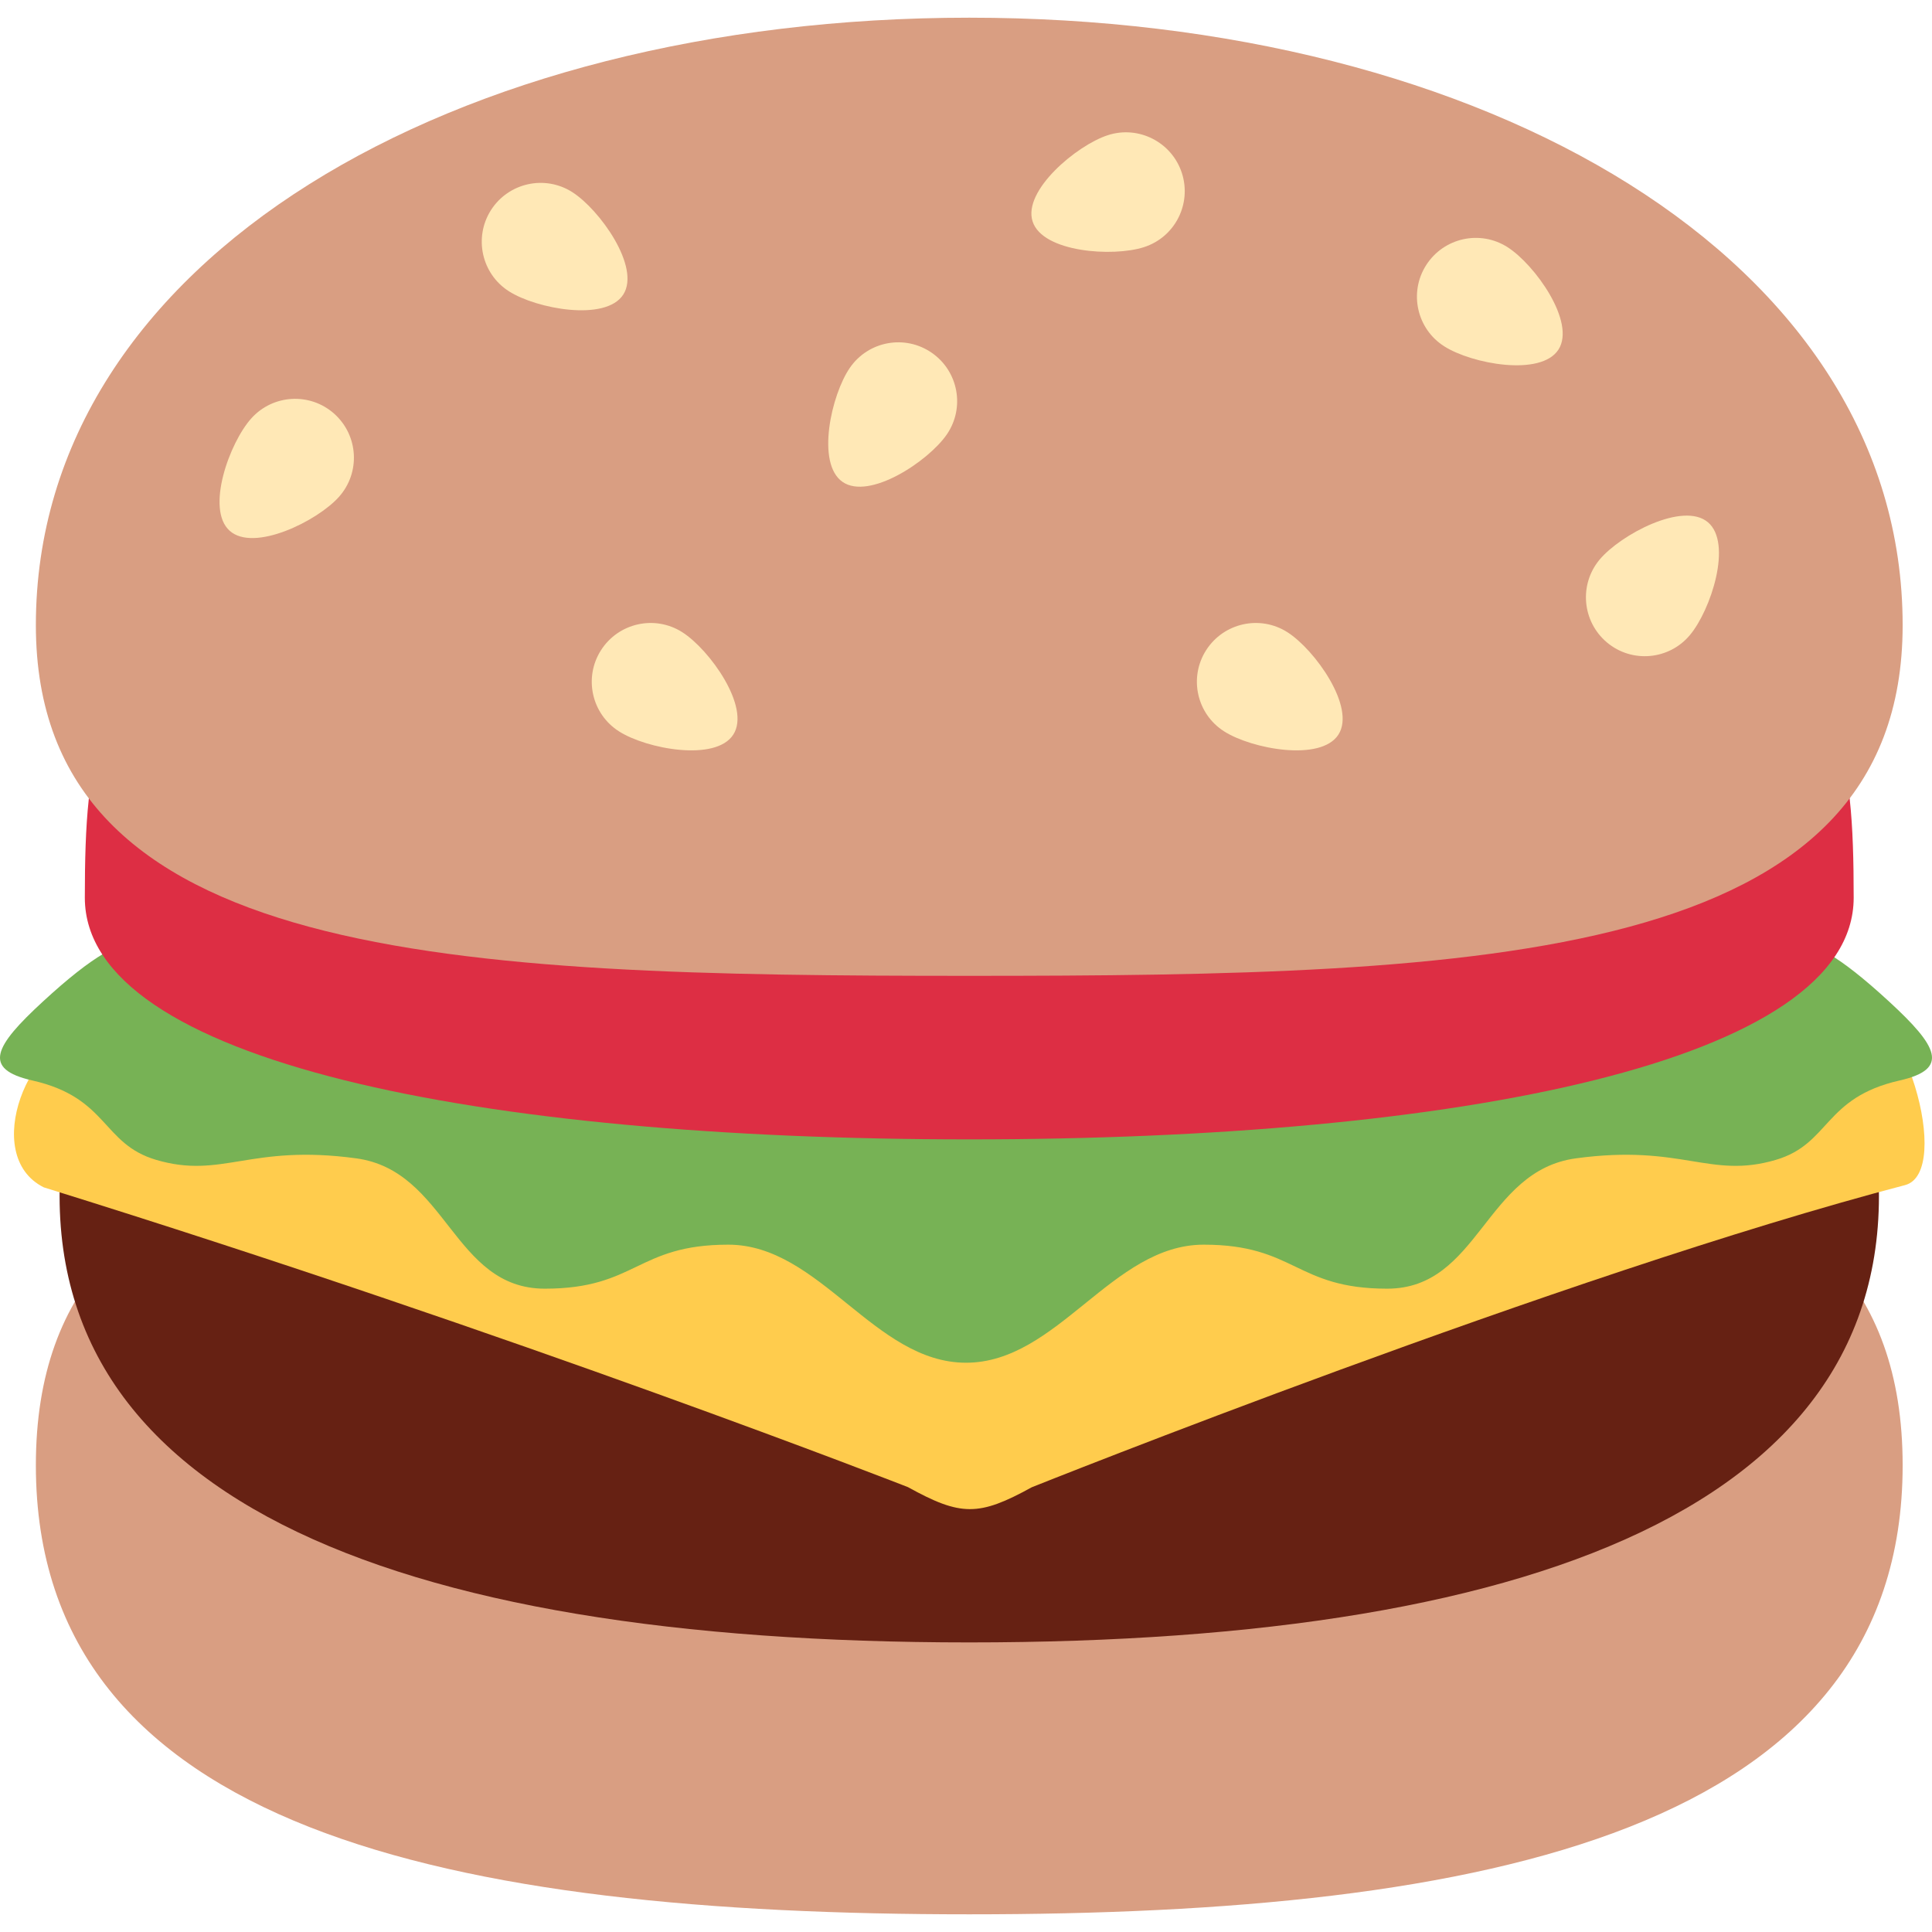
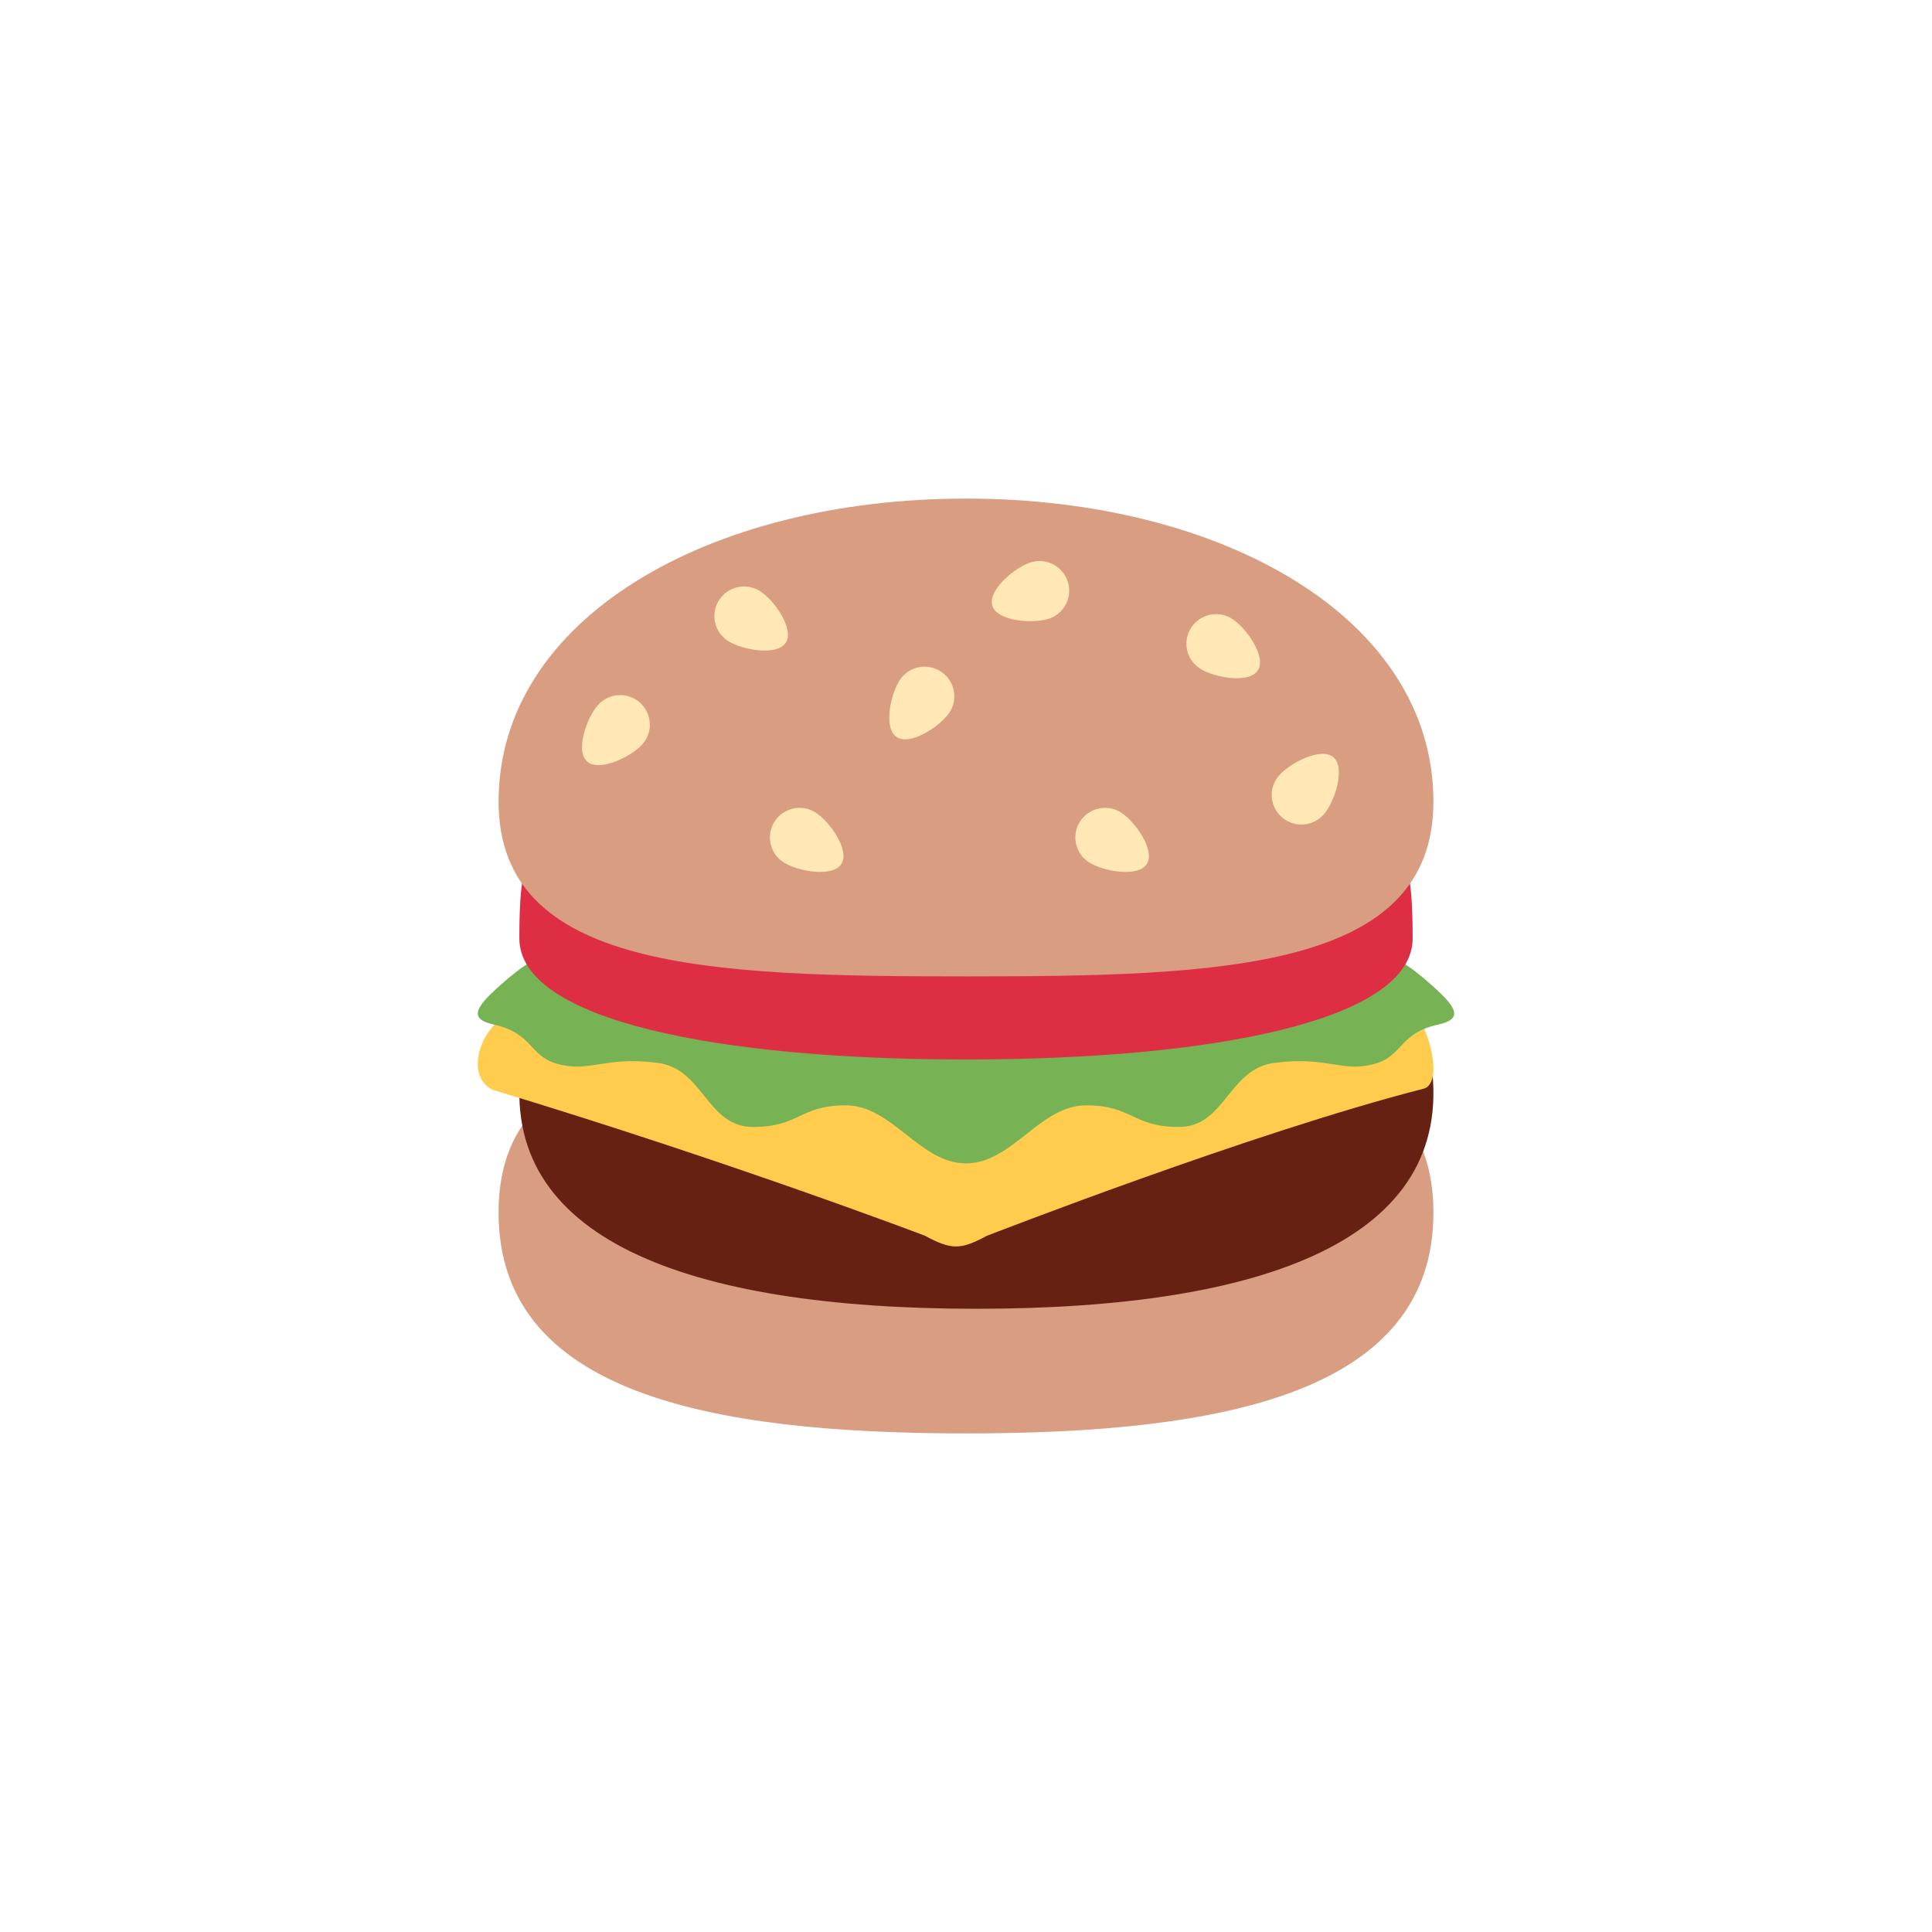
- <svg xmlns="http://www.w3.org/2000/svg" version="1.1" id="Capa_1" x="0px" y="0px" viewBox="0 0 512.001 512.001" style="enable-background:new 0 0 512.001 512.001;" xml:space="preserve">
-   <path style="fill:#D99E82;" d="M256.864,294.624c-136.618,0-247.358-3.28-247.358,93.697c0,96.934,110.741,118.992,247.358,118.992  s247.358-22.058,247.358-118.992C504.221,291.344,393.482,294.624,256.864,294.624" />
-   <path style="fill:#662113;" d="M496.981,301.993c0,0-119.822-14.345-240.112-14.958c-120.29,0.612-240.112,14.958-240.112,14.958  c-11.853,94.382,86.554,133.265,240.112,133.265S508.819,396.376,496.981,301.993" />
-   <path style="fill:#FFCC4D;" d="M488.46,264.249l-464.406,9.418c-16.037,0-29.464,32.496-12.45,40.995  c126.952,39.493,229.003,79.439,229.003,79.439c14.04,7.756,18.763,7.785,32.817,0.044c0,0,140.919-56.391,231.438-80.081  C517.691,310.697,504.497,264.249,488.46,264.249" />
-   <path style="fill:#77B255;" d="M500.698,265.486c-27.7-25.528-26.096-11.94-47.323-17.932  c-8.062-2.275-65.735-76.859-197.222-76.859c-0.058,0-0.102,0.015-0.146,0.015c-0.058,0-0.102-0.015-0.146-0.015  c-131.5,0-189.174,74.585-197.236,76.859c-21.227,5.992-19.623-7.596-47.323,17.932c-12.712,11.721-16.153,17.815-2.741,20.848  c20.207,4.577,18.369,16.795,32.846,21.051c17.523,5.147,24.726-4.257,52.994-0.408c24.099,3.265,25.659,34.537,49.976,34.537  s24.318-11.663,48.635-11.663c24.303,0,38.678,31.286,62.995,31.286c24.303,0,38.678-31.286,62.98-31.286  c24.318,0,24.318,11.663,48.635,11.663c24.318,0,25.892-31.271,49.99-34.537c28.254-3.848,35.47,5.555,52.979,0.408  c14.477-4.257,12.64-16.474,32.846-21.051C516.851,283.301,513.411,277.207,500.698,265.486" />
-   <path style="fill:#DD2E44;" d="M491.246,237.901c0,43.503-104.938,64.045-234.382,64.045S22.481,281.405,22.481,237.901  c0-78.769,14.084-78.769,234.382-78.769S491.246,159.132,491.246,237.901" />
-   <path style="fill:#D99E82;" d="M256.864,4.688C120.247,4.688,9.506,68.704,9.506,165.668c0,89.295,110.741,92.94,247.358,92.94  s247.358-3.645,247.358-92.94C504.221,68.704,393.482,4.688,256.864,4.688" />
-   <g>
-     <path style="fill:#FFE8B6;" d="M151.666,50.919c-7.26-4.636-16.896-2.507-21.548,4.753c-4.621,7.245-2.507,16.896,4.753,21.519   c7.26,4.65,25.659,8.12,30.309,0.86C169.817,70.79,158.927,55.555,151.666,50.919" />
-     <path style="fill:#FFE8B6;" d="M293.568,35.834c-8.193,2.653-22.582,14.667-19.915,22.86c2.653,8.193,21.343,9.461,29.537,6.794   c8.208-2.653,12.669-11.459,10.015-19.652C310.537,37.657,301.732,33.166,293.568,35.834" />
-     <path style="fill:#FFE8B6;" d="M452.606,138.393c-6.589-5.54-23.107,3.28-28.662,9.87c-5.54,6.604-4.68,16.43,1.91,21.985   c6.589,5.54,16.43,4.68,21.97-1.924C453.378,161.734,459.21,143.933,452.606,138.393" />
-     <path style="fill:#FFE8B6;" d="M399.505,65.497c-7.26-4.636-16.896-2.507-21.548,4.753c-4.636,7.245-2.507,16.896,4.767,21.519   c7.26,4.65,25.644,8.12,30.295,0.86C417.656,85.368,406.766,70.134,399.505,65.497" />
-     <path style="fill:#FFE8B6;" d="M180.824,167.549c-7.26-4.636-16.896-2.507-21.548,4.753c-4.636,7.245-2.507,16.896,4.767,21.519   c7.26,4.65,25.644,8.12,30.295,0.846C198.974,187.42,188.084,172.185,180.824,167.549" />
-     <path style="fill:#FFE8B6;" d="M225.23,97.461c-4.899,7.086-9.039,25.352-1.939,30.251c7.086,4.899,22.699-5.452,27.598-12.538   c4.899-7.086,3.119-16.795-3.98-21.693C239.823,88.582,230.113,90.375,225.23,97.461" />
-     <path style="fill:#FFE8B6;" d="M341.19,167.549c-7.26-4.636-16.896-2.507-21.548,4.753c-4.636,7.245-2.507,16.896,4.767,21.519   c7.26,4.65,25.644,8.12,30.295,0.846C359.341,187.42,348.451,172.185,341.19,167.549" />
-     <path style="fill:#FFE8B6;" d="M66.584,110.892c-5.759,6.415-12.144,24.026-5.715,29.77c6.4,5.744,23.195-2.551,28.939-8.966   c5.759-6.43,5.204-16.27-1.21-22.029C82.184,103.923,72.329,104.477,66.584,110.892" />
+ <svg xmlns="http://www.w3.org/2000/svg" width="93px" height="93px" viewBox="0 0 93 93" version="1.1">
+   <defs />
+   <g id="Artboard" stroke="none" stroke-width="1" fill="none" fill-rule="evenodd">
+     <g id="burger" transform="translate(23, 24)" fill-rule="nonzero">
+       <path d="M23.5,26.001 C11.073,26.001 1,25.708 1,34.371 C1,43.03 11.073,45 23.5,45 C35.927,45 46,43.03 46,34.371 C46,25.708 35.927,26.001 23.5,26.001" id="Shape" fill="#D99E82" />
+       <path d="M45.912,27.312 C45.912,27.312 34.978,26.054 24,26 C13.023,26.054 2.088,27.312 2.088,27.312 C1.006,35.59 9.987,39 24,39 C38.013,39 46.993,35.59 45.912,27.312" id="Shape" fill="#662113" />
+       <path d="M44.041,24 L1.849,24.833 C0.392,24.833 -0.828,27.707 0.718,28.459 C12.251,31.951 21.523,35.484 21.523,35.484 C22.798,36.17 23.228,36.173 24.504,35.488 C24.504,35.488 37.307,30.501 45.531,28.406 C46.696,28.108 45.498,24 44.041,24" id="Shape" fill="#FFCC4D" />
+       <path d="M45.962,23.462 C43.42,21.183 43.567,22.396 41.618,21.861 C40.878,21.658 35.584,15 23.514,15 C23.509,15 23.505,15.001 23.501,15.001 C23.495,15.001 23.491,15 23.487,15 C11.416,15 6.122,21.658 5.382,21.861 C3.433,22.396 3.58,21.183 1.038,23.462 C-0.129,24.508 -0.445,25.052 0.786,25.323 C2.641,25.731 2.472,26.822 3.801,27.202 C5.41,27.661 6.071,26.822 8.666,27.165 C10.878,27.457 11.021,30.248 13.253,30.248 C15.486,30.248 15.486,29.207 17.718,29.207 C19.949,29.207 21.268,32 23.501,32 C25.732,32 27.051,29.207 29.282,29.207 C31.514,29.207 31.514,30.248 33.747,30.248 C35.979,30.248 36.123,27.457 38.335,27.165 C40.929,26.822 41.591,27.661 43.199,27.202 C44.528,26.822 44.359,25.731 46.214,25.323 C47.445,25.052 47.129,24.508 45.962,23.462" id="Shape" fill="#77B255" />
+       <path d="M45,21.17 C45,25.13 35.374,27 23.5,27 C11.626,27 2,25.13 2,21.17 C2,14 3.292,14 23.5,14 C43.708,14 45,14 45,21.17" id="Shape" fill="#DD2E44" />
+       <path d="M23.5,0 C11.073,0 1,5.799 1,14.582 C1,22.67 11.073,23 23.5,23 C35.927,23 46,22.67 46,14.582 C46,5.799 35.927,0 23.5,0" id="Shape" fill="#D99E82" />
+       <g id="Group" transform="translate(5, 3)" fill="#FFE8B6">
+         <path d="M8.588,1.455 C7.922,1.031 7.039,1.226 6.612,1.889 C6.188,2.551 6.382,3.433 7.048,3.855 C7.713,4.28 9.4,4.597 9.827,3.934 C10.252,3.27 9.253,1.878 8.588,1.455" id="Shape" />
+         <path d="M21.598,0.076 C20.847,0.319 19.527,1.416 19.772,2.165 C20.015,2.914 21.729,3.03 22.48,2.786 C23.233,2.543 23.642,1.739 23.398,0.99 C23.154,0.243 22.346,-0.168 21.598,0.076" id="Shape" />
+         <path d="M36.179,9.447 C35.575,8.941 34.061,9.747 33.551,10.349 C33.043,10.953 33.122,11.851 33.726,12.358 C34.33,12.864 35.233,12.786 35.741,12.182 C36.25,11.58 36.785,9.954 36.179,9.447" id="Shape" />
+         <path d="M31.311,2.787 C30.645,2.363 29.761,2.558 29.335,3.221 C28.91,3.883 29.105,4.765 29.772,5.187 C30.438,5.612 32.123,5.929 32.55,5.266 C32.975,4.602 31.976,3.21 31.311,2.787" id="Shape" />
+         <path d="M11.261,12.112 C10.595,11.688 9.712,11.882 9.285,12.546 C8.86,13.208 9.056,14.09 9.722,14.512 C10.388,14.937 12.074,15.254 12.5,14.589 C12.925,13.927 11.927,12.535 11.261,12.112" id="Shape" />
+         <path d="M15.332,5.707 C14.883,6.355 14.504,8.024 15.155,8.471 C15.804,8.919 17.236,7.973 17.685,7.326 C18.134,6.678 17.971,5.791 17.32,5.344 C16.67,4.896 15.78,5.06 15.332,5.707" id="Shape" />
+         <path d="M25.964,12.112 C25.298,11.688 24.415,11.882 23.988,12.546 C23.563,13.208 23.759,14.09 24.425,14.512 C25.091,14.937 26.777,15.254 27.203,14.589 C27.628,13.927 26.63,12.535 25.964,12.112" id="Shape" />
+         <path d="M0.787,6.935 C0.259,7.521 -0.326,9.13 0.263,9.655 C0.85,10.18 2.39,9.422 2.916,8.836 C3.444,8.248 3.393,7.349 2.805,6.823 C2.217,6.298 1.314,6.348 0.787,6.935" id="Shape" />
+       </g>
+     </g>
  </g>
-   <g>
- </g>
-   <g>
- </g>
-   <g>
- </g>
-   <g>
- </g>
-   <g>
- </g>
-   <g>
- </g>
-   <g>
- </g>
-   <g>
- </g>
-   <g>
- </g>
-   <g>
- </g>
-   <g>
- </g>
-   <g>
- </g>
-   <g>
- </g>
-   <g>
- </g>
-   <g>
- </g>
</svg>
